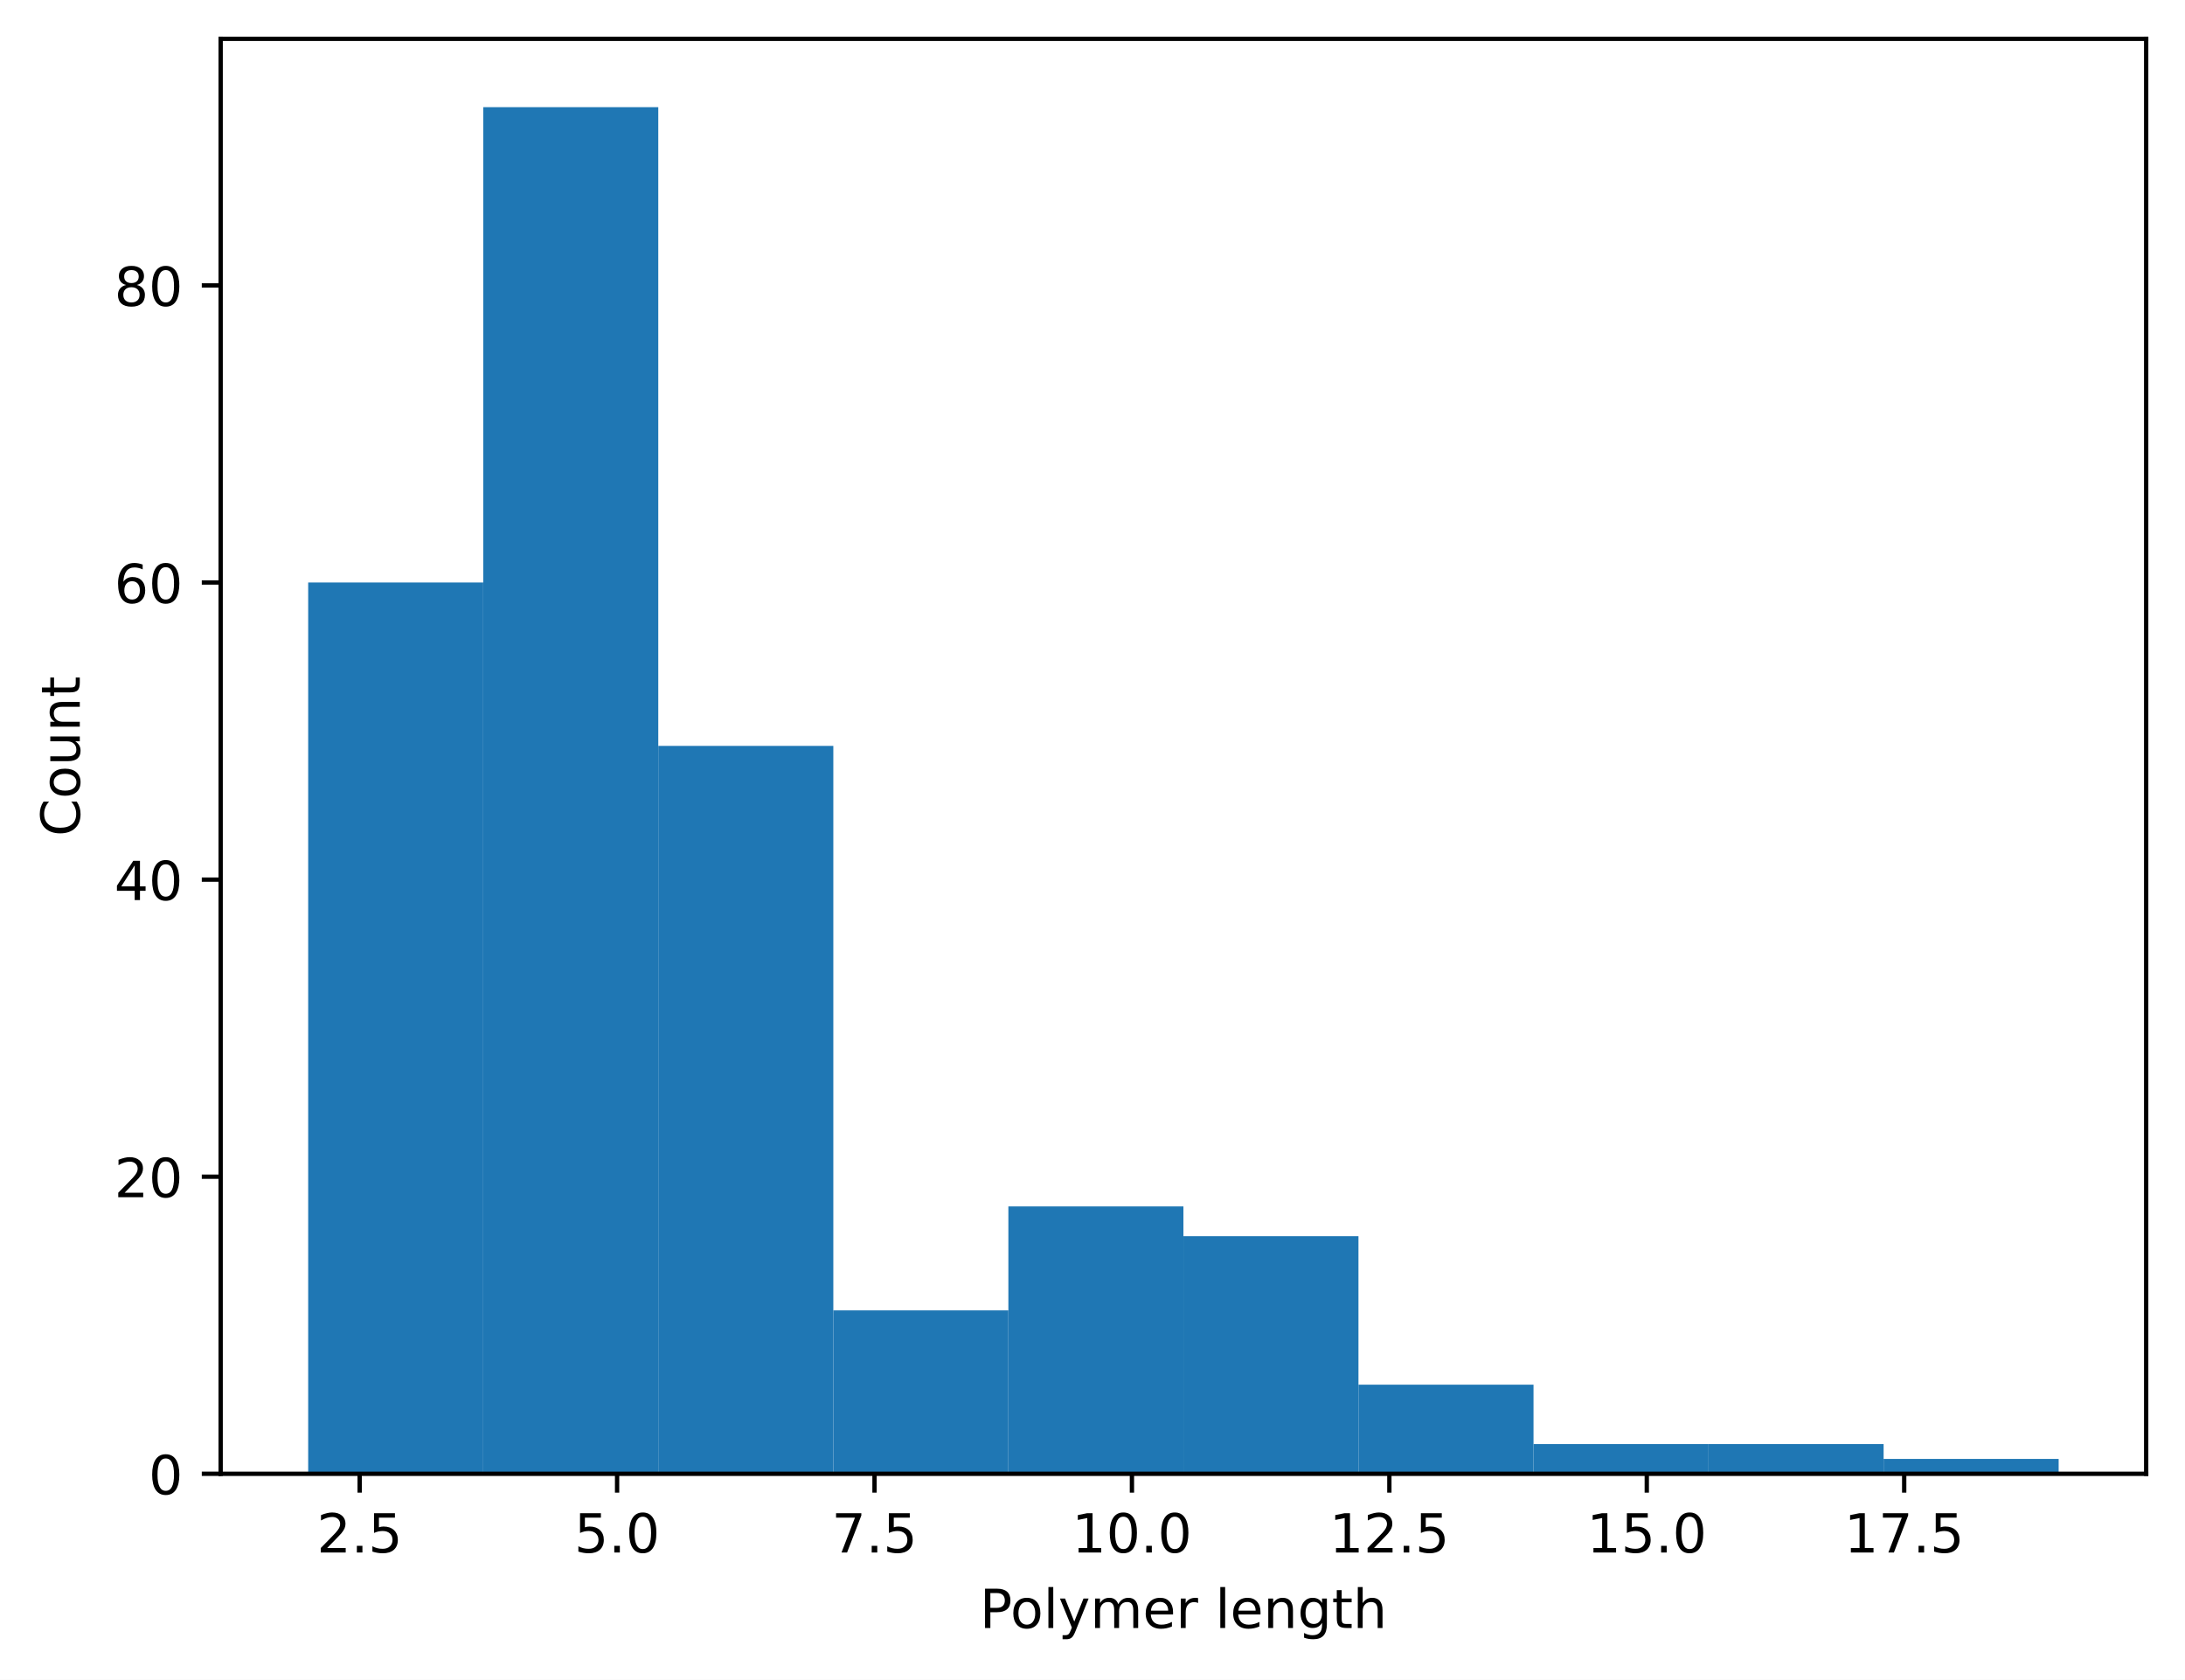
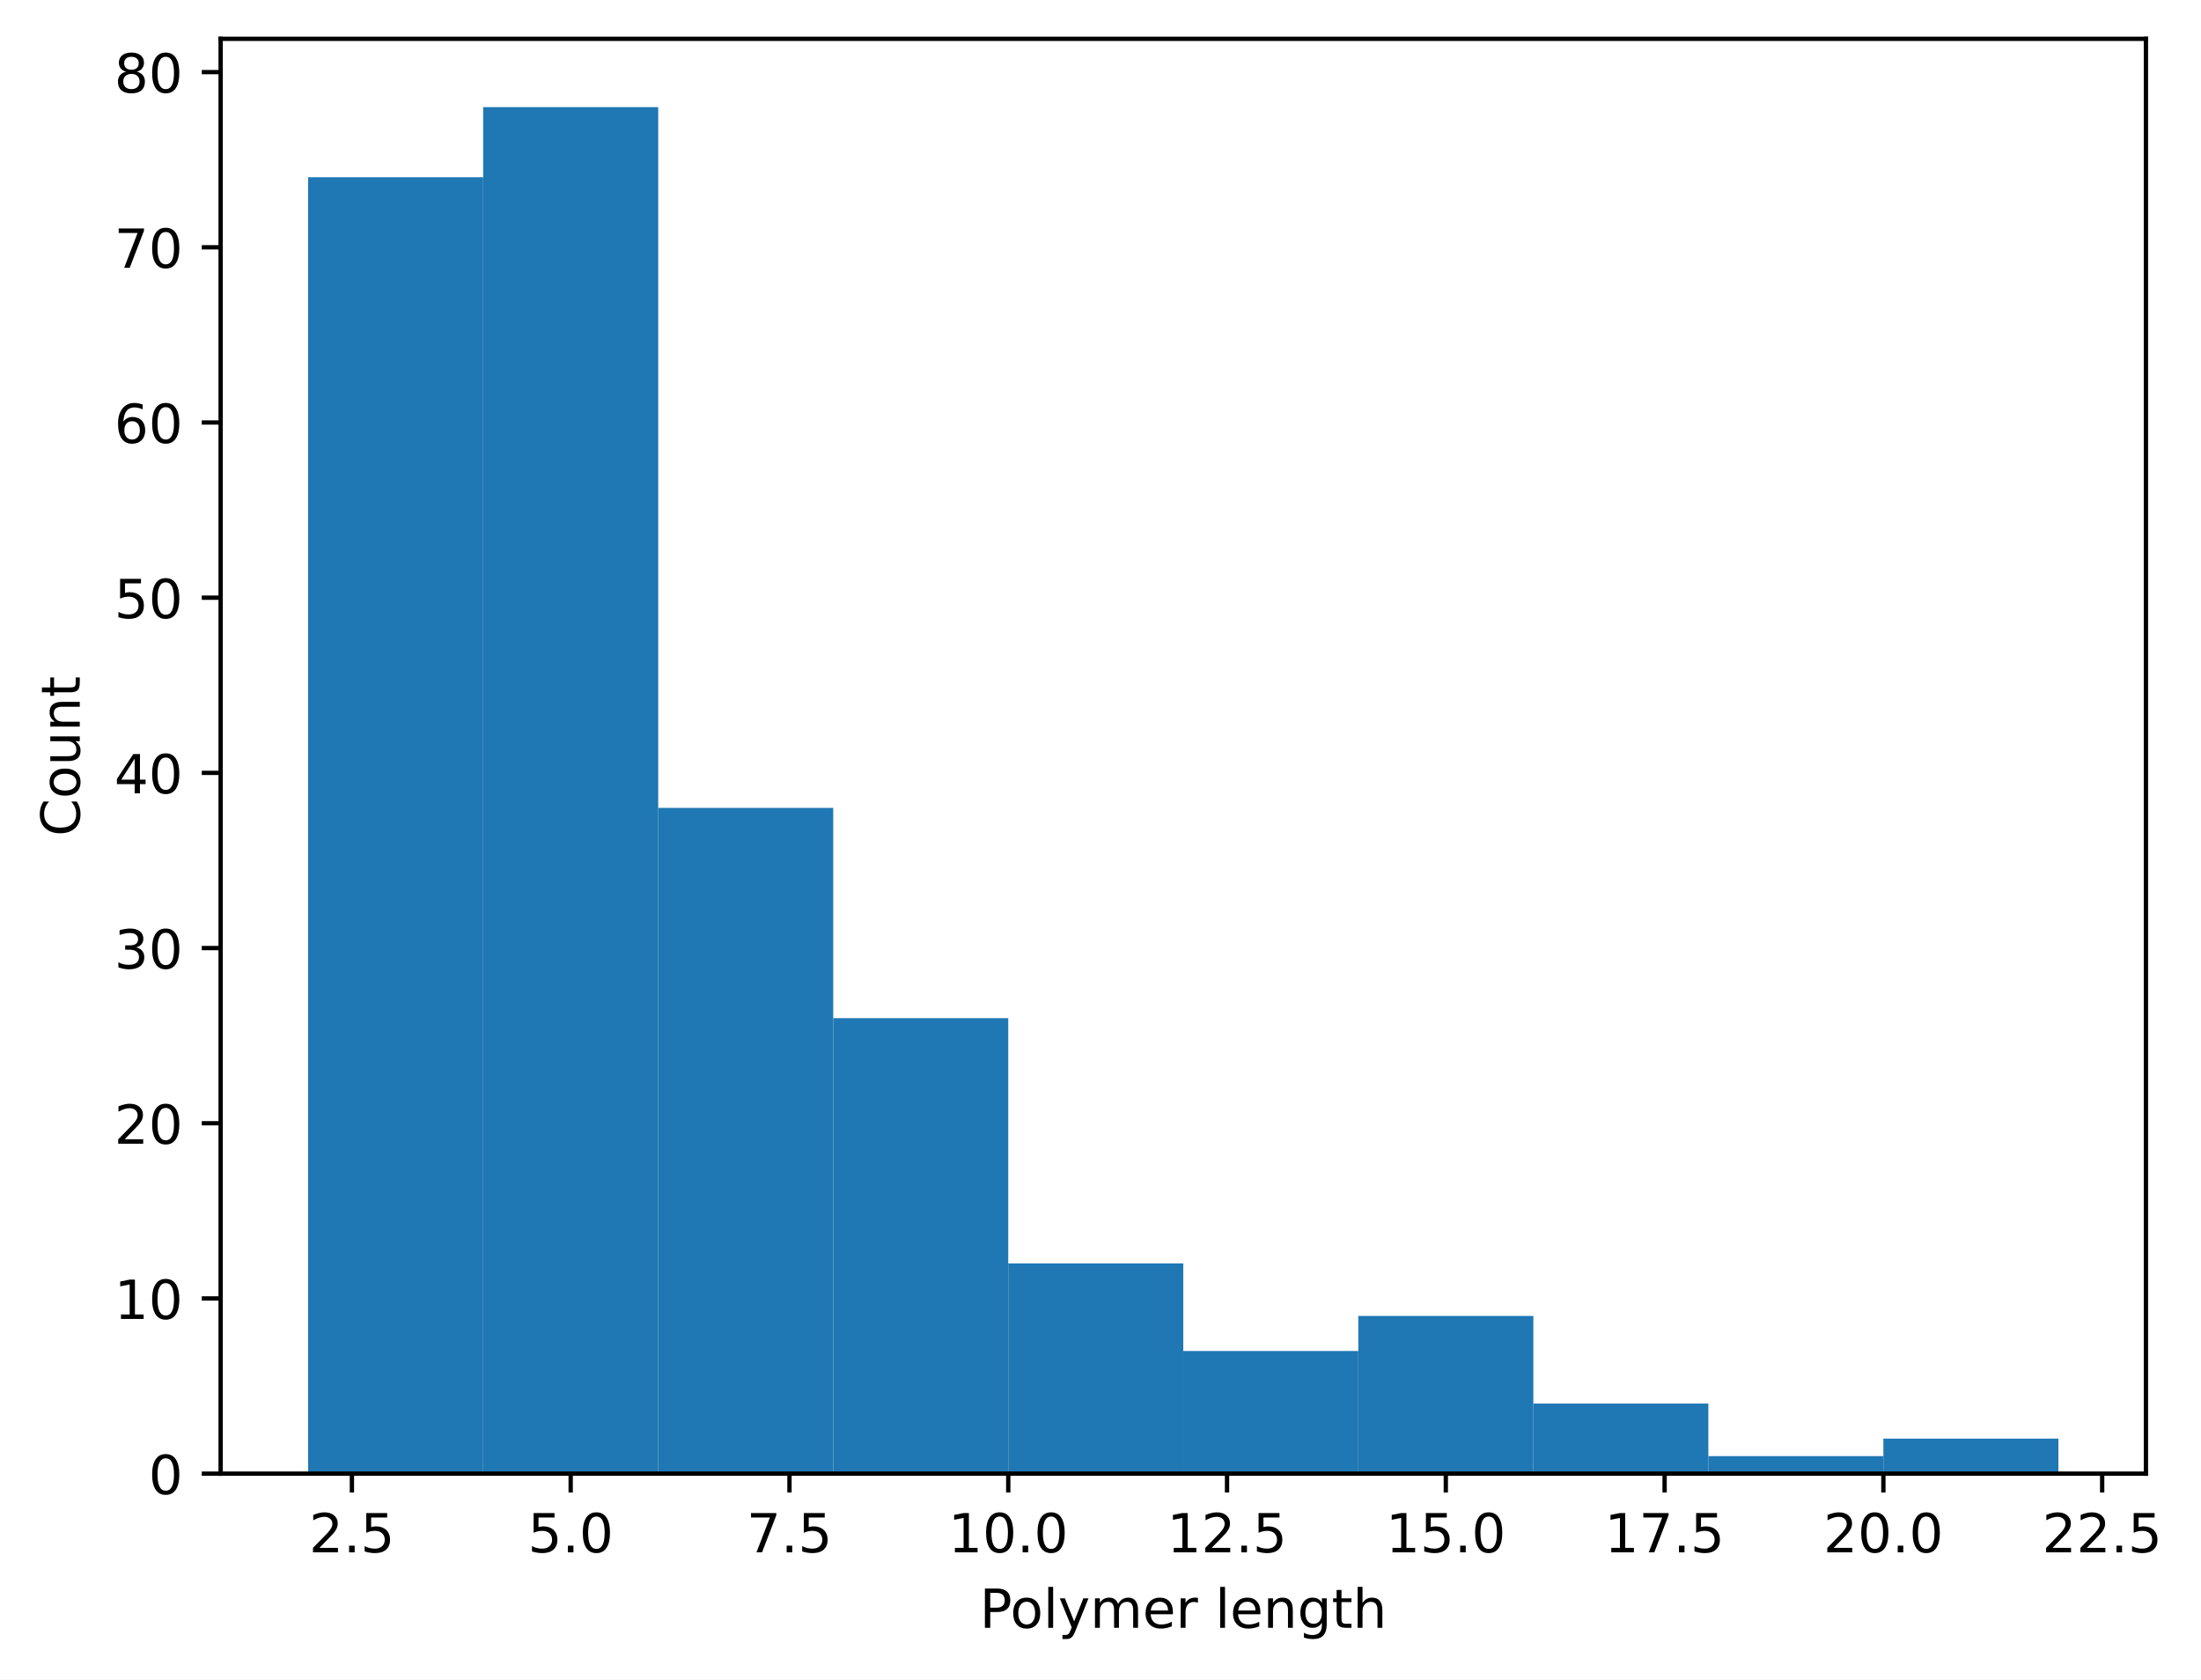
- <svg xmlns="http://www.w3.org/2000/svg" xmlns:xlink="http://www.w3.org/1999/xlink" width="405.245pt" height="311.513pt" viewBox="0 0 405.245 311.513" version="1.1">
+ <svg xmlns="http://www.w3.org/2000/svg" xmlns:xlink="http://www.w3.org/1999/xlink" width="408.261pt" height="311.513pt" viewBox="0 0 408.261 311.513" version="1.1">
  <defs>
    <style type="text/css">*{stroke-linejoin: round; stroke-linecap: butt}</style>
  </defs>
  <g id="figure_1">
    <g id="patch_1">
-       <path d="M 0 311.513  L 405.245 311.513  L 405.245 0  L 0 0  z " style="fill: #ffffff" />
+       <path d="M 0 311.513  L 408.261 311.513  L 408.261 0  L 0 0  z " style="fill: #ffffff" />
    </g>
    <g id="axes_1">
      <g id="patch_2">
        <path d="M 40.925 273.312  L 398.045 273.312  L 398.045 7.2  L 40.925 7.2  z " style="fill: #ffffff" />
      </g>
      <g id="patch_3">
-         <path d="M 57.158 273.312  L 89.623 273.312  L 89.623 108.025  L 57.158 108.025  z " clip-path="url(#p1222ac0ce3)" style="fill: #1f77b4" />
+         <path d="M 57.158 273.312  L 89.623 273.312  L 89.623 32.869  L 57.158 32.869  z " clip-path="url(#pceecffdc13)" style="fill: #1f77b4" />
      </g>
      <g id="patch_4">
-         <path d="M 89.623 273.312  L 122.089 273.312  L 122.089 19.872  L 89.623 19.872  z " clip-path="url(#p1222ac0ce3)" style="fill: #1f77b4" />
+         <path d="M 89.623 273.312  L 122.089 273.312  L 122.089 19.872  L 89.623 19.872  z " clip-path="url(#pceecffdc13)" style="fill: #1f77b4" />
      </g>
      <g id="patch_5">
-         <path d="M 122.089 273.312  L 154.554 273.312  L 154.554 138.328  L 122.089 138.328  z " clip-path="url(#p1222ac0ce3)" style="fill: #1f77b4" />
+         <path d="M 122.089 273.312  L 154.554 273.312  L 154.554 149.841  L 122.089 149.841  z " clip-path="url(#pceecffdc13)" style="fill: #1f77b4" />
      </g>
      <g id="patch_6">
-         <path d="M 154.554 273.312  L 187.02 273.312  L 187.02 243.009  L 154.554 243.009  z " clip-path="url(#p1222ac0ce3)" style="fill: #1f77b4" />
+         <path d="M 154.554 273.312  L 187.02 273.312  L 187.02 188.832  L 154.554 188.832  z " clip-path="url(#pceecffdc13)" style="fill: #1f77b4" />
      </g>
      <g id="patch_7">
-         <path d="M 187.02 273.312  L 219.485 273.312  L 219.485 223.726  L 187.02 223.726  z " clip-path="url(#p1222ac0ce3)" style="fill: #1f77b4" />
+         <path d="M 187.02 273.312  L 219.485 273.312  L 219.485 234.321  L 187.02 234.321  z " clip-path="url(#pceecffdc13)" style="fill: #1f77b4" />
      </g>
      <g id="patch_8">
-         <path d="M 219.485 273.312  L 251.95 273.312  L 251.95 229.235  L 219.485 229.235  z " clip-path="url(#p1222ac0ce3)" style="fill: #1f77b4" />
+         <path d="M 219.485 273.312  L 251.95 273.312  L 251.95 250.567  L 219.485 250.567  z " clip-path="url(#pceecffdc13)" style="fill: #1f77b4" />
      </g>
      <g id="patch_9">
-         <path d="M 251.95 273.312  L 284.416 273.312  L 284.416 256.783  L 251.95 256.783  z " clip-path="url(#p1222ac0ce3)" style="fill: #1f77b4" />
+         <path d="M 251.95 273.312  L 284.416 273.312  L 284.416 244.069  L 251.95 244.069  z " clip-path="url(#pceecffdc13)" style="fill: #1f77b4" />
      </g>
      <g id="patch_10">
-         <path d="M 284.416 273.312  L 316.881 273.312  L 316.881 267.802  L 284.416 267.802  z " clip-path="url(#p1222ac0ce3)" style="fill: #1f77b4" />
+         <path d="M 284.416 273.312  L 316.881 273.312  L 316.881 260.315  L 284.416 260.315  z " clip-path="url(#pceecffdc13)" style="fill: #1f77b4" />
      </g>
      <g id="patch_11">
-         <path d="M 316.881 273.312  L 349.347 273.312  L 349.347 267.802  L 316.881 267.802  z " clip-path="url(#p1222ac0ce3)" style="fill: #1f77b4" />
+         <path d="M 316.881 273.312  L 349.347 273.312  L 349.347 270.063  L 316.881 270.063  z " clip-path="url(#pceecffdc13)" style="fill: #1f77b4" />
      </g>
      <g id="patch_12">
-         <path d="M 349.347 273.312  L 381.812 273.312  L 381.812 270.557  L 349.347 270.557  z " clip-path="url(#p1222ac0ce3)" style="fill: #1f77b4" />
+         <path d="M 349.347 273.312  L 381.812 273.312  L 381.812 266.814  L 349.347 266.814  z " clip-path="url(#pceecffdc13)" style="fill: #1f77b4" />
      </g>
      <g id="matplotlib.axis_1">
        <g id="xtick_1">
          <g id="line2d_1">
            <defs>
-               <path id="m00ce8c681f" d="M 0 0  L 0 3.5  " style="stroke: #000000; stroke-width: 0.8" />
+               <path id="m3da5aad8a1" d="M 0 0  L 0 3.5  " style="stroke: #000000; stroke-width: 0.8" />
            </defs>
            <g>
-               <use xlink:href="#m00ce8c681f" x="66.706" y="273.312" style="stroke: #000000; stroke-width: 0.8" />
+               <use xlink:href="#m3da5aad8a1" x="65.274" y="273.312" style="stroke: #000000; stroke-width: 0.8" />
            </g>
          </g>
          <g id="text_1">
-             <g transform="translate(58.75483 287.9097) scale(0.1 -0.1)">
+             <g transform="translate(57.32253 287.9097) scale(0.1 -0.1)">
              <defs>
                <path id="DejaVuSans-15" d="M 1228 531  L 3431 531  L 3431 0  L 469 0  L 469 531  Q 828 903 1448 1529  Q 2069 2156 2228 2338  Q 2531 2678 2651 2914  Q 2772 3150 2772 3378  Q 2772 3750 2511 3984  Q 2250 4219 1831 4219  Q 1534 4219 1204 4116  Q 875 4013 500 3803  L 500 4441  Q 881 4594 1212 4672  Q 1544 4750 1819 4750  Q 2544 4750 2975 4387  Q 3406 4025 3406 3419  Q 3406 3131 3298 2873  Q 3191 2616 2906 2266  Q 2828 2175 2409 1742  Q 1991 1309 1228 531  z " transform="scale(0.015625)" />
                <path id="DejaVuSans-11" d="M 684 794  L 1344 794  L 1344 0  L 684 0  L 684 794  z " transform="scale(0.015625)" />
                <path id="DejaVuSans-18" d="M 691 4666  L 3169 4666  L 3169 4134  L 1269 4134  L 1269 2991  Q 1406 3038 1543 3061  Q 1681 3084 1819 3084  Q 2600 3084 3056 2656  Q 3513 2228 3513 1497  Q 3513 744 3044 326  Q 2575 -91 1722 -91  Q 1428 -91 1123 -41  Q 819 9 494 109  L 494 744  Q 775 591 1075 516  Q 1375 441 1709 441  Q 2250 441 2565 725  Q 2881 1009 2881 1497  Q 2881 1984 2565 2268  Q 2250 2553 1709 2553  Q 1456 2553 1204 2497  Q 953 2441 691 2322  L 691 4666  z " transform="scale(0.015625)" />
              </defs>
              <use xlink:href="#DejaVuSans-15" />
              <use xlink:href="#DejaVuSans-11" transform="translate(63.625 0)" />
              <use xlink:href="#DejaVuSans-18" transform="translate(95.40625 0)" />
            </g>
          </g>
        </g>
        <g id="xtick_2">
          <g id="line2d_2">
            <g>
-               <use xlink:href="#m00ce8c681f" x="114.45" y="273.312" style="stroke: #000000; stroke-width: 0.8" />
+               <use xlink:href="#m3da5aad8a1" x="105.856" y="273.312" style="stroke: #000000; stroke-width: 0.8" />
            </g>
          </g>
          <g id="text_2">
-             <g transform="translate(106.4981 287.9097) scale(0.1 -0.1)">
+             <g transform="translate(97.90435 287.9097) scale(0.1 -0.1)">
              <defs>
                <path id="DejaVuSans-13" d="M 2034 4250  Q 1547 4250 1301 3770  Q 1056 3291 1056 2328  Q 1056 1369 1301 889  Q 1547 409 2034 409  Q 2525 409 2770 889  Q 3016 1369 3016 2328  Q 3016 3291 2770 3770  Q 2525 4250 2034 4250  z M 2034 4750  Q 2819 4750 3233 4129  Q 3647 3509 3647 2328  Q 3647 1150 3233 529  Q 2819 -91 2034 -91  Q 1250 -91 836 529  Q 422 1150 422 2328  Q 422 3509 836 4129  Q 1250 4750 2034 4750  z " transform="scale(0.015625)" />
              </defs>
              <use xlink:href="#DejaVuSans-18" />
              <use xlink:href="#DejaVuSans-11" transform="translate(63.625 0)" />
              <use xlink:href="#DejaVuSans-13" transform="translate(95.40625 0)" />
            </g>
          </g>
        </g>
        <g id="xtick_3">
          <g id="line2d_3">
            <g>
-               <use xlink:href="#m00ce8c681f" x="162.193" y="273.312" style="stroke: #000000; stroke-width: 0.8" />
+               <use xlink:href="#m3da5aad8a1" x="146.438" y="273.312" style="stroke: #000000; stroke-width: 0.8" />
            </g>
          </g>
          <g id="text_3">
-             <g transform="translate(154.2415 287.9097) scale(0.1 -0.1)">
+             <g transform="translate(138.4862 287.9097) scale(0.1 -0.1)">
              <defs>
                <path id="DejaVuSans-1a" d="M 525 4666  L 3525 4666  L 3525 4397  L 1831 0  L 1172 0  L 2766 4134  L 525 4134  L 525 4666  z " transform="scale(0.015625)" />
              </defs>
              <use xlink:href="#DejaVuSans-1a" />
              <use xlink:href="#DejaVuSans-11" transform="translate(63.625 0)" />
              <use xlink:href="#DejaVuSans-18" transform="translate(95.40625 0)" />
            </g>
          </g>
        </g>
        <g id="xtick_4">
          <g id="line2d_4">
            <g>
-               <use xlink:href="#m00ce8c681f" x="209.936" y="273.312" style="stroke: #000000; stroke-width: 0.8" />
+               <use xlink:href="#m3da5aad8a1" x="187.02" y="273.312" style="stroke: #000000; stroke-width: 0.8" />
            </g>
          </g>
          <g id="text_4">
-             <g transform="translate(198.8035 287.9097) scale(0.1 -0.1)">
+             <g transform="translate(175.8867 287.9097) scale(0.1 -0.1)">
              <defs>
                <path id="DejaVuSans-14" d="M 794 531  L 1825 531  L 1825 4091  L 703 3866  L 703 4441  L 1819 4666  L 2450 4666  L 2450 531  L 3481 531  L 3481 0  L 794 0  L 794 531  z " transform="scale(0.015625)" />
              </defs>
              <use xlink:href="#DejaVuSans-14" />
              <use xlink:href="#DejaVuSans-13" transform="translate(63.625 0)" />
              <use xlink:href="#DejaVuSans-11" transform="translate(127.25 0)" />
              <use xlink:href="#DejaVuSans-13" transform="translate(159.0312 0)" />
            </g>
          </g>
        </g>
        <g id="xtick_5">
          <g id="line2d_5">
            <g>
-               <use xlink:href="#m00ce8c681f" x="257.68" y="273.312" style="stroke: #000000; stroke-width: 0.8" />
+               <use xlink:href="#m3da5aad8a1" x="227.601" y="273.312" style="stroke: #000000; stroke-width: 0.8" />
            </g>
          </g>
          <g id="text_5">
-             <g transform="translate(246.5468 287.9097) scale(0.1 -0.1)">
+             <g transform="translate(216.4686 287.9097) scale(0.1 -0.1)">
              <use xlink:href="#DejaVuSans-14" />
              <use xlink:href="#DejaVuSans-15" transform="translate(63.625 0)" />
              <use xlink:href="#DejaVuSans-11" transform="translate(127.25 0)" />
              <use xlink:href="#DejaVuSans-18" transform="translate(159.0312 0)" />
            </g>
          </g>
        </g>
        <g id="xtick_6">
          <g id="line2d_6">
            <g>
-               <use xlink:href="#m00ce8c681f" x="305.423" y="273.312" style="stroke: #000000; stroke-width: 0.8" />
+               <use xlink:href="#m3da5aad8a1" x="268.183" y="273.312" style="stroke: #000000; stroke-width: 0.8" />
            </g>
          </g>
          <g id="text_6">
-             <g transform="translate(294.2902 287.9097) scale(0.1 -0.1)">
+             <g transform="translate(257.0504 287.9097) scale(0.1 -0.1)">
              <use xlink:href="#DejaVuSans-14" />
              <use xlink:href="#DejaVuSans-18" transform="translate(63.625 0)" />
              <use xlink:href="#DejaVuSans-11" transform="translate(127.25 0)" />
              <use xlink:href="#DejaVuSans-13" transform="translate(159.0312 0)" />
            </g>
          </g>
        </g>
        <g id="xtick_7">
          <g id="line2d_7">
            <g>
-               <use xlink:href="#m00ce8c681f" x="353.166" y="273.312" style="stroke: #000000; stroke-width: 0.8" />
+               <use xlink:href="#m3da5aad8a1" x="308.765" y="273.312" style="stroke: #000000; stroke-width: 0.8" />
            </g>
          </g>
          <g id="text_7">
-             <g transform="translate(342.0335 287.9097) scale(0.1 -0.1)">
+             <g transform="translate(297.6322 287.9097) scale(0.1 -0.1)">
              <use xlink:href="#DejaVuSans-14" />
              <use xlink:href="#DejaVuSans-1a" transform="translate(63.625 0)" />
              <use xlink:href="#DejaVuSans-11" transform="translate(127.25 0)" />
              <use xlink:href="#DejaVuSans-18" transform="translate(159.0312 0)" />
            </g>
          </g>
        </g>
-         <g id="text_8">
+         <g id="xtick_8">
+           <g id="line2d_8">
+             <g>
+               <use xlink:href="#m3da5aad8a1" x="349.347" y="273.312" style="stroke: #000000; stroke-width: 0.8" />
+             </g>
+           </g>
+           <g id="text_8">
+             <g transform="translate(338.214 287.9097) scale(0.1 -0.1)">
+               <use xlink:href="#DejaVuSans-15" />
+               <use xlink:href="#DejaVuSans-13" transform="translate(63.625 0)" />
+               <use xlink:href="#DejaVuSans-11" transform="translate(127.25 0)" />
+               <use xlink:href="#DejaVuSans-13" transform="translate(159.0312 0)" />
+             </g>
+           </g>
+         </g>
+         <g id="xtick_9">
+           <g id="line2d_9">
+             <g>
+               <use xlink:href="#m3da5aad8a1" x="389.929" y="273.312" style="stroke: #000000; stroke-width: 0.8" />
+             </g>
+           </g>
+           <g id="text_9">
+             <g transform="translate(378.7958 287.9097) scale(0.1 -0.1)">
+               <use xlink:href="#DejaVuSans-15" />
+               <use xlink:href="#DejaVuSans-15" transform="translate(63.625 0)" />
+               <use xlink:href="#DejaVuSans-11" transform="translate(127.25 0)" />
+               <use xlink:href="#DejaVuSans-18" transform="translate(159.0312 0)" />
+             </g>
+           </g>
+         </g>
+         <g id="text_10">
          <g transform="translate(181.7116 301.9104) scale(0.1 -0.1)">
            <defs>
              <path id="DejaVuSans-33" d="M 1259 4147  L 1259 2394  L 2053 2394  Q 2494 2394 2734 2622  Q 2975 2850 2975 3272  Q 2975 3691 2734 3919  Q 2494 4147 2053 4147  L 1259 4147  z M 628 4666  L 2053 4666  Q 2838 4666 3239 4311  Q 3641 3956 3641 3272  Q 3641 2581 3239 2228  Q 2838 1875 2053 1875  L 1259 1875  L 1259 0  L 628 0  L 628 4666  z " transform="scale(0.015625)" />
              <path id="DejaVuSans-52" d="M 1959 3097  Q 1497 3097 1228 2736  Q 959 2375 959 1747  Q 959 1119 1226 758  Q 1494 397 1959 397  Q 2419 397 2687 759  Q 2956 1122 2956 1747  Q 2956 2369 2687 2733  Q 2419 3097 1959 3097  z M 1959 3584  Q 2709 3584 3137 3096  Q 3566 2609 3566 1747  Q 3566 888 3137 398  Q 2709 -91 1959 -91  Q 1206 -91 779 398  Q 353 888 353 1747  Q 353 2609 779 3096  Q 1206 3584 1959 3584  z " transform="scale(0.015625)" />
              <path id="DejaVuSans-4f" d="M 603 4863  L 1178 4863  L 1178 0  L 603 0  L 603 4863  z " transform="scale(0.015625)" />
              <path id="DejaVuSans-5c" d="M 2059 -325  Q 1816 -950 1584 -1140  Q 1353 -1331 966 -1331  L 506 -1331  L 506 -850  L 844 -850  Q 1081 -850 1212 -737  Q 1344 -625 1503 -206  L 1606 56  L 191 3500  L 800 3500  L 1894 763  L 2988 3500  L 3597 3500  L 2059 -325  z " transform="scale(0.015625)" />
              <path id="DejaVuSans-50" d="M 3328 2828  Q 3544 3216 3844 3400  Q 4144 3584 4550 3584  Q 5097 3584 5394 3201  Q 5691 2819 5691 2113  L 5691 0  L 5113 0  L 5113 2094  Q 5113 2597 4934 2840  Q 4756 3084 4391 3084  Q 3944 3084 3684 2787  Q 3425 2491 3425 1978  L 3425 0  L 2847 0  L 2847 2094  Q 2847 2600 2669 2842  Q 2491 3084 2119 3084  Q 1678 3084 1418 2786  Q 1159 2488 1159 1978  L 1159 0  L 581 0  L 581 3500  L 1159 3500  L 1159 2956  Q 1356 3278 1631 3431  Q 1906 3584 2284 3584  Q 2666 3584 2933 3390  Q 3200 3197 3328 2828  z " transform="scale(0.015625)" />
              <path id="DejaVuSans-48" d="M 3597 1894  L 3597 1613  L 953 1613  Q 991 1019 1311 708  Q 1631 397 2203 397  Q 2534 397 2845 478  Q 3156 559 3463 722  L 3463 178  Q 3153 47 2828 -22  Q 2503 -91 2169 -91  Q 1331 -91 842 396  Q 353 884 353 1716  Q 353 2575 817 3079  Q 1281 3584 2069 3584  Q 2775 3584 3186 3129  Q 3597 2675 3597 1894  z M 3022 2063  Q 3016 2534 2758 2815  Q 2500 3097 2075 3097  Q 1594 3097 1305 2825  Q 1016 2553 972 2059  L 3022 2063  z " transform="scale(0.015625)" />
              <path id="DejaVuSans-55" d="M 2631 2963  Q 2534 3019 2420 3045  Q 2306 3072 2169 3072  Q 1681 3072 1420 2755  Q 1159 2438 1159 1844  L 1159 0  L 581 0  L 581 3500  L 1159 3500  L 1159 2956  Q 1341 3275 1631 3429  Q 1922 3584 2338 3584  Q 2397 3584 2469 3576  Q 2541 3569 2628 3553  L 2631 2963  z " transform="scale(0.015625)" />
              <path id="DejaVuSans-3" transform="scale(0.015625)" />
              <path id="DejaVuSans-51" d="M 3513 2113  L 3513 0  L 2938 0  L 2938 2094  Q 2938 2591 2744 2837  Q 2550 3084 2163 3084  Q 1697 3084 1428 2787  Q 1159 2491 1159 1978  L 1159 0  L 581 0  L 581 3500  L 1159 3500  L 1159 2956  Q 1366 3272 1645 3428  Q 1925 3584 2291 3584  Q 2894 3584 3203 3211  Q 3513 2838 3513 2113  z " transform="scale(0.015625)" />
              <path id="DejaVuSans-4a" d="M 2906 1791  Q 2906 2416 2648 2759  Q 2391 3103 1925 3103  Q 1463 3103 1205 2759  Q 947 2416 947 1791  Q 947 1169 1205 825  Q 1463 481 1925 481  Q 2391 481 2648 825  Q 2906 1169 2906 1791  z M 3481 434  Q 3481 -459 3084 -895  Q 2688 -1331 1869 -1331  Q 1566 -1331 1297 -1286  Q 1028 -1241 775 -1147  L 775 -588  Q 1028 -725 1275 -790  Q 1522 -856 1778 -856  Q 2344 -856 2625 -561  Q 2906 -266 2906 331  L 2906 616  Q 2728 306 2450 153  Q 2172 0 1784 0  Q 1141 0 747 490  Q 353 981 353 1791  Q 353 2603 747 3093  Q 1141 3584 1784 3584  Q 2172 3584 2450 3431  Q 2728 3278 2906 2969  L 2906 3500  L 3481 3500  L 3481 434  z " transform="scale(0.015625)" />
              <path id="DejaVuSans-57" d="M 1172 4494  L 1172 3500  L 2356 3500  L 2356 3053  L 1172 3053  L 1172 1153  Q 1172 725 1289 603  Q 1406 481 1766 481  L 2356 481  L 2356 0  L 1766 0  Q 1100 0 847 248  Q 594 497 594 1153  L 594 3053  L 172 3053  L 172 3500  L 594 3500  L 594 4494  L 1172 4494  z " transform="scale(0.015625)" />
              <path id="DejaVuSans-4b" d="M 3513 2113  L 3513 0  L 2938 0  L 2938 2094  Q 2938 2591 2744 2837  Q 2550 3084 2163 3084  Q 1697 3084 1428 2787  Q 1159 2491 1159 1978  L 1159 0  L 581 0  L 581 4863  L 1159 4863  L 1159 2956  Q 1366 3272 1645 3428  Q 1925 3584 2291 3584  Q 2894 3584 3203 3211  Q 3513 2838 3513 2113  z " transform="scale(0.015625)" />
            </defs>
            <use xlink:href="#DejaVuSans-33" />
            <use xlink:href="#DejaVuSans-52" transform="translate(56.73438 0)" />
            <use xlink:href="#DejaVuSans-4f" transform="translate(117.9219 0)" />
            <use xlink:href="#DejaVuSans-5c" transform="translate(145.7031 0)" />
            <use xlink:href="#DejaVuSans-50" transform="translate(204.8906 0)" />
            <use xlink:href="#DejaVuSans-48" transform="translate(302.2969 0)" />
            <use xlink:href="#DejaVuSans-55" transform="translate(363.8281 0)" />
            <use xlink:href="#DejaVuSans-3" transform="translate(404.9375 0)" />
            <use xlink:href="#DejaVuSans-4f" transform="translate(436.7188 0)" />
            <use xlink:href="#DejaVuSans-48" transform="translate(464.5 0)" />
            <use xlink:href="#DejaVuSans-51" transform="translate(526.0312 0)" />
            <use xlink:href="#DejaVuSans-4a" transform="translate(589.4062 0)" />
            <use xlink:href="#DejaVuSans-57" transform="translate(652.8906 0)" />
            <use xlink:href="#DejaVuSans-4b" transform="translate(692.0938 0)" />
          </g>
        </g>
      </g>
      <g id="matplotlib.axis_2">
        <g id="ytick_1">
-           <g id="line2d_8">
+           <g id="line2d_10">
            <defs>
-               <path id="m9882ccf621" d="M 0 0  L -3.5 0  " style="stroke: #000000; stroke-width: 0.8" />
+               <path id="m33683cafb4" d="M 0 0  L -3.5 0  " style="stroke: #000000; stroke-width: 0.8" />
            </defs>
            <g>
-               <use xlink:href="#m9882ccf621" x="40.925" y="273.312" style="stroke: #000000; stroke-width: 0.8" />
-             </g>
-           </g>
-           <g id="text_9">
+               <use xlink:href="#m33683cafb4" x="40.925" y="273.312" style="stroke: #000000; stroke-width: 0.8" />
+             </g>
+           </g>
+           <g id="text_11">
            <g transform="translate(27.5625 277.1108) scale(0.1 -0.1)">
              <use xlink:href="#DejaVuSans-13" />
            </g>
          </g>
        </g>
        <g id="ytick_2">
-           <g id="line2d_9">
-             <g>
-               <use xlink:href="#m9882ccf621" x="40.925" y="218.216" style="stroke: #000000; stroke-width: 0.8" />
-             </g>
-           </g>
-           <g id="text_10">
-             <g transform="translate(21.2 222.0152) scale(0.1 -0.1)">
+           <g id="line2d_11">
+             <g>
+               <use xlink:href="#m33683cafb4" x="40.925" y="240.82" style="stroke: #000000; stroke-width: 0.8" />
+             </g>
+           </g>
+           <g id="text_12">
+             <g transform="translate(21.2 244.6185) scale(0.1 -0.1)">
+               <use xlink:href="#DejaVuSans-14" />
+               <use xlink:href="#DejaVuSans-13" transform="translate(63.625 0)" />
+             </g>
+           </g>
+         </g>
+         <g id="ytick_3">
+           <g id="line2d_12">
+             <g>
+               <use xlink:href="#m33683cafb4" x="40.925" y="208.327" style="stroke: #000000; stroke-width: 0.8" />
+             </g>
+           </g>
+           <g id="text_13">
+             <g transform="translate(21.2 212.1262) scale(0.1 -0.1)">
              <use xlink:href="#DejaVuSans-15" />
              <use xlink:href="#DejaVuSans-13" transform="translate(63.625 0)" />
            </g>
          </g>
        </g>
-         <g id="ytick_3">
-           <g id="line2d_10">
-             <g>
-               <use xlink:href="#m9882ccf621" x="40.925" y="163.121" style="stroke: #000000; stroke-width: 0.8" />
-             </g>
-           </g>
-           <g id="text_11">
-             <g transform="translate(21.2 166.9195) scale(0.1 -0.1)">
+         <g id="ytick_4">
+           <g id="line2d_13">
+             <g>
+               <use xlink:href="#m33683cafb4" x="40.925" y="175.835" style="stroke: #000000; stroke-width: 0.8" />
+             </g>
+           </g>
+           <g id="text_14">
+             <g transform="translate(21.2 179.6339) scale(0.1 -0.1)">
+               <defs>
+                 <path id="DejaVuSans-16" d="M 2597 2516  Q 3050 2419 3304 2112  Q 3559 1806 3559 1356  Q 3559 666 3084 287  Q 2609 -91 1734 -91  Q 1441 -91 1130 -33  Q 819 25 488 141  L 488 750  Q 750 597 1062 519  Q 1375 441 1716 441  Q 2309 441 2620 675  Q 2931 909 2931 1356  Q 2931 1769 2642 2001  Q 2353 2234 1838 2234  L 1294 2234  L 1294 2753  L 1863 2753  Q 2328 2753 2575 2939  Q 2822 3125 2822 3475  Q 2822 3834 2567 4026  Q 2313 4219 1838 4219  Q 1578 4219 1281 4162  Q 984 4106 628 3988  L 628 4550  Q 988 4650 1302 4700  Q 1616 4750 1894 4750  Q 2613 4750 3031 4423  Q 3450 4097 3450 3541  Q 3450 3153 3228 2886  Q 3006 2619 2597 2516  z " transform="scale(0.015625)" />
+               </defs>
+               <use xlink:href="#DejaVuSans-16" />
+               <use xlink:href="#DejaVuSans-13" transform="translate(63.625 0)" />
+             </g>
+           </g>
+         </g>
+         <g id="ytick_5">
+           <g id="line2d_14">
+             <g>
+               <use xlink:href="#m33683cafb4" x="40.925" y="143.343" style="stroke: #000000; stroke-width: 0.8" />
+             </g>
+           </g>
+           <g id="text_15">
+             <g transform="translate(21.2 147.1416) scale(0.1 -0.1)">
              <defs>
                <path id="DejaVuSans-17" d="M 2419 4116  L 825 1625  L 2419 1625  L 2419 4116  z M 2253 4666  L 3047 4666  L 3047 1625  L 3713 1625  L 3713 1100  L 3047 1100  L 3047 0  L 2419 0  L 2419 1100  L 313 1100  L 313 1709  L 2253 4666  z " transform="scale(0.015625)" />
              </defs>
              <use xlink:href="#DejaVuSans-17" />
              <use xlink:href="#DejaVuSans-13" transform="translate(63.625 0)" />
            </g>
          </g>
        </g>
-         <g id="ytick_4">
-           <g id="line2d_11">
-             <g>
-               <use xlink:href="#m9882ccf621" x="40.925" y="108.025" style="stroke: #000000; stroke-width: 0.8" />
-             </g>
-           </g>
-           <g id="text_12">
-             <g transform="translate(21.2 111.8239) scale(0.1 -0.1)">
+         <g id="ytick_6">
+           <g id="line2d_15">
+             <g>
+               <use xlink:href="#m33683cafb4" x="40.925" y="110.85" style="stroke: #000000; stroke-width: 0.8" />
+             </g>
+           </g>
+           <g id="text_16">
+             <g transform="translate(21.2 114.6493) scale(0.1 -0.1)">
+               <use xlink:href="#DejaVuSans-18" />
+               <use xlink:href="#DejaVuSans-13" transform="translate(63.625 0)" />
+             </g>
+           </g>
+         </g>
+         <g id="ytick_7">
+           <g id="line2d_16">
+             <g>
+               <use xlink:href="#m33683cafb4" x="40.925" y="78.358" style="stroke: #000000; stroke-width: 0.8" />
+             </g>
+           </g>
+           <g id="text_17">
+             <g transform="translate(21.2 82.15698) scale(0.1 -0.1)">
              <defs>
                <path id="DejaVuSans-19" d="M 2113 2584  Q 1688 2584 1439 2293  Q 1191 2003 1191 1497  Q 1191 994 1439 701  Q 1688 409 2113 409  Q 2538 409 2786 701  Q 3034 994 3034 1497  Q 3034 2003 2786 2293  Q 2538 2584 2113 2584  z M 3366 4563  L 3366 3988  Q 3128 4100 2886 4159  Q 2644 4219 2406 4219  Q 1781 4219 1451 3797  Q 1122 3375 1075 2522  Q 1259 2794 1537 2939  Q 1816 3084 2150 3084  Q 2853 3084 3261 2657  Q 3669 2231 3669 1497  Q 3669 778 3244 343  Q 2819 -91 2113 -91  Q 1303 -91 875 529  Q 447 1150 447 2328  Q 447 3434 972 4092  Q 1497 4750 2381 4750  Q 2619 4750 2861 4703  Q 3103 4656 3366 4563  z " transform="scale(0.015625)" />
              </defs>
              <use xlink:href="#DejaVuSans-19" />
              <use xlink:href="#DejaVuSans-13" transform="translate(63.625 0)" />
            </g>
          </g>
        </g>
-         <g id="ytick_5">
-           <g id="line2d_12">
-             <g>
-               <use xlink:href="#m9882ccf621" x="40.925" y="52.929" style="stroke: #000000; stroke-width: 0.8" />
-             </g>
-           </g>
-           <g id="text_13">
-             <g transform="translate(21.2 56.72822) scale(0.1 -0.1)">
+         <g id="ytick_8">
+           <g id="line2d_17">
+             <g>
+               <use xlink:href="#m33683cafb4" x="40.925" y="45.866" style="stroke: #000000; stroke-width: 0.8" />
+             </g>
+           </g>
+           <g id="text_18">
+             <g transform="translate(21.2 49.66467) scale(0.1 -0.1)">
+               <use xlink:href="#DejaVuSans-1a" />
+               <use xlink:href="#DejaVuSans-13" transform="translate(63.625 0)" />
+             </g>
+           </g>
+         </g>
+         <g id="ytick_9">
+           <g id="line2d_18">
+             <g>
+               <use xlink:href="#m33683cafb4" x="40.925" y="13.374" style="stroke: #000000; stroke-width: 0.8" />
+             </g>
+           </g>
+           <g id="text_19">
+             <g transform="translate(21.2 17.17237) scale(0.1 -0.1)">
              <defs>
                <path id="DejaVuSans-1b" d="M 2034 2216  Q 1584 2216 1326 1975  Q 1069 1734 1069 1313  Q 1069 891 1326 650  Q 1584 409 2034 409  Q 2484 409 2743 651  Q 3003 894 3003 1313  Q 3003 1734 2745 1975  Q 2488 2216 2034 2216  z M 1403 2484  Q 997 2584 770 2862  Q 544 3141 544 3541  Q 544 4100 942 4425  Q 1341 4750 2034 4750  Q 2731 4750 3128 4425  Q 3525 4100 3525 3541  Q 3525 3141 3298 2862  Q 3072 2584 2669 2484  Q 3125 2378 3379 2068  Q 3634 1759 3634 1313  Q 3634 634 3220 271  Q 2806 -91 2034 -91  Q 1263 -91 848 271  Q 434 634 434 1313  Q 434 1759 690 2068  Q 947 2378 1403 2484  z M 1172 3481  Q 1172 3119 1398 2916  Q 1625 2713 2034 2713  Q 2441 2713 2670 2916  Q 2900 3119 2900 3481  Q 2900 3844 2670 4047  Q 2441 4250 2034 4250  Q 1625 4250 1398 4047  Q 1172 3844 1172 3481  z " transform="scale(0.015625)" />
              </defs>
              <use xlink:href="#DejaVuSans-1b" />
              <use xlink:href="#DejaVuSans-13" transform="translate(63.625 0)" />
            </g>
          </g>
        </g>
-         <g id="text_14">
+         <g id="text_20">
          <g transform="translate(14.79766 155.1044) rotate(-90) scale(0.1 -0.1)">
            <defs>
              <path id="DejaVuSans-26" d="M 4122 4306  L 4122 3641  Q 3803 3938 3442 4084  Q 3081 4231 2675 4231  Q 1875 4231 1450 3742  Q 1025 3253 1025 2328  Q 1025 1406 1450 917  Q 1875 428 2675 428  Q 3081 428 3442 575  Q 3803 722 4122 1019  L 4122 359  Q 3791 134 3420 21  Q 3050 -91 2638 -91  Q 1578 -91 968 557  Q 359 1206 359 2328  Q 359 3453 968 4101  Q 1578 4750 2638 4750  Q 3056 4750 3426 4639  Q 3797 4528 4122 4306  z " transform="scale(0.015625)" />
              <path id="DejaVuSans-58" d="M 544 1381  L 544 3500  L 1119 3500  L 1119 1403  Q 1119 906 1312 657  Q 1506 409 1894 409  Q 2359 409 2629 706  Q 2900 1003 2900 1516  L 2900 3500  L 3475 3500  L 3475 0  L 2900 0  L 2900 538  Q 2691 219 2414 64  Q 2138 -91 1772 -91  Q 1169 -91 856 284  Q 544 659 544 1381  z M 1991 3584  L 1991 3584  z " transform="scale(0.015625)" />
            </defs>
            <use xlink:href="#DejaVuSans-26" />
            <use xlink:href="#DejaVuSans-52" transform="translate(69.82812 0)" />
            <use xlink:href="#DejaVuSans-58" transform="translate(131.0156 0)" />
            <use xlink:href="#DejaVuSans-51" transform="translate(194.3906 0)" />
            <use xlink:href="#DejaVuSans-57" transform="translate(257.7656 0)" />
          </g>
        </g>
      </g>
      <g id="patch_13">
        <path d="M 40.925 273.312  L 40.925 7.2  " style="fill: none; stroke: #000000; stroke-width: 0.8; stroke-linejoin: miter; stroke-linecap: square" />
      </g>
      <g id="patch_14">
        <path d="M 398.045 273.312  L 398.045 7.2  " style="fill: none; stroke: #000000; stroke-width: 0.8; stroke-linejoin: miter; stroke-linecap: square" />
      </g>
      <g id="patch_15">
        <path d="M 40.925 273.312  L 398.045 273.312  " style="fill: none; stroke: #000000; stroke-width: 0.8; stroke-linejoin: miter; stroke-linecap: square" />
      </g>
      <g id="patch_16">
        <path d="M 40.925 7.2  L 398.045 7.2  " style="fill: none; stroke: #000000; stroke-width: 0.8; stroke-linejoin: miter; stroke-linecap: square" />
      </g>
    </g>
  </g>
  <defs>
-     <clipPath id="p1222ac0ce3">
+     <clipPath id="pceecffdc13">
      <rect x="40.925" y="7.2" width="357.12" height="266.112" />
    </clipPath>
  </defs>
</svg>
